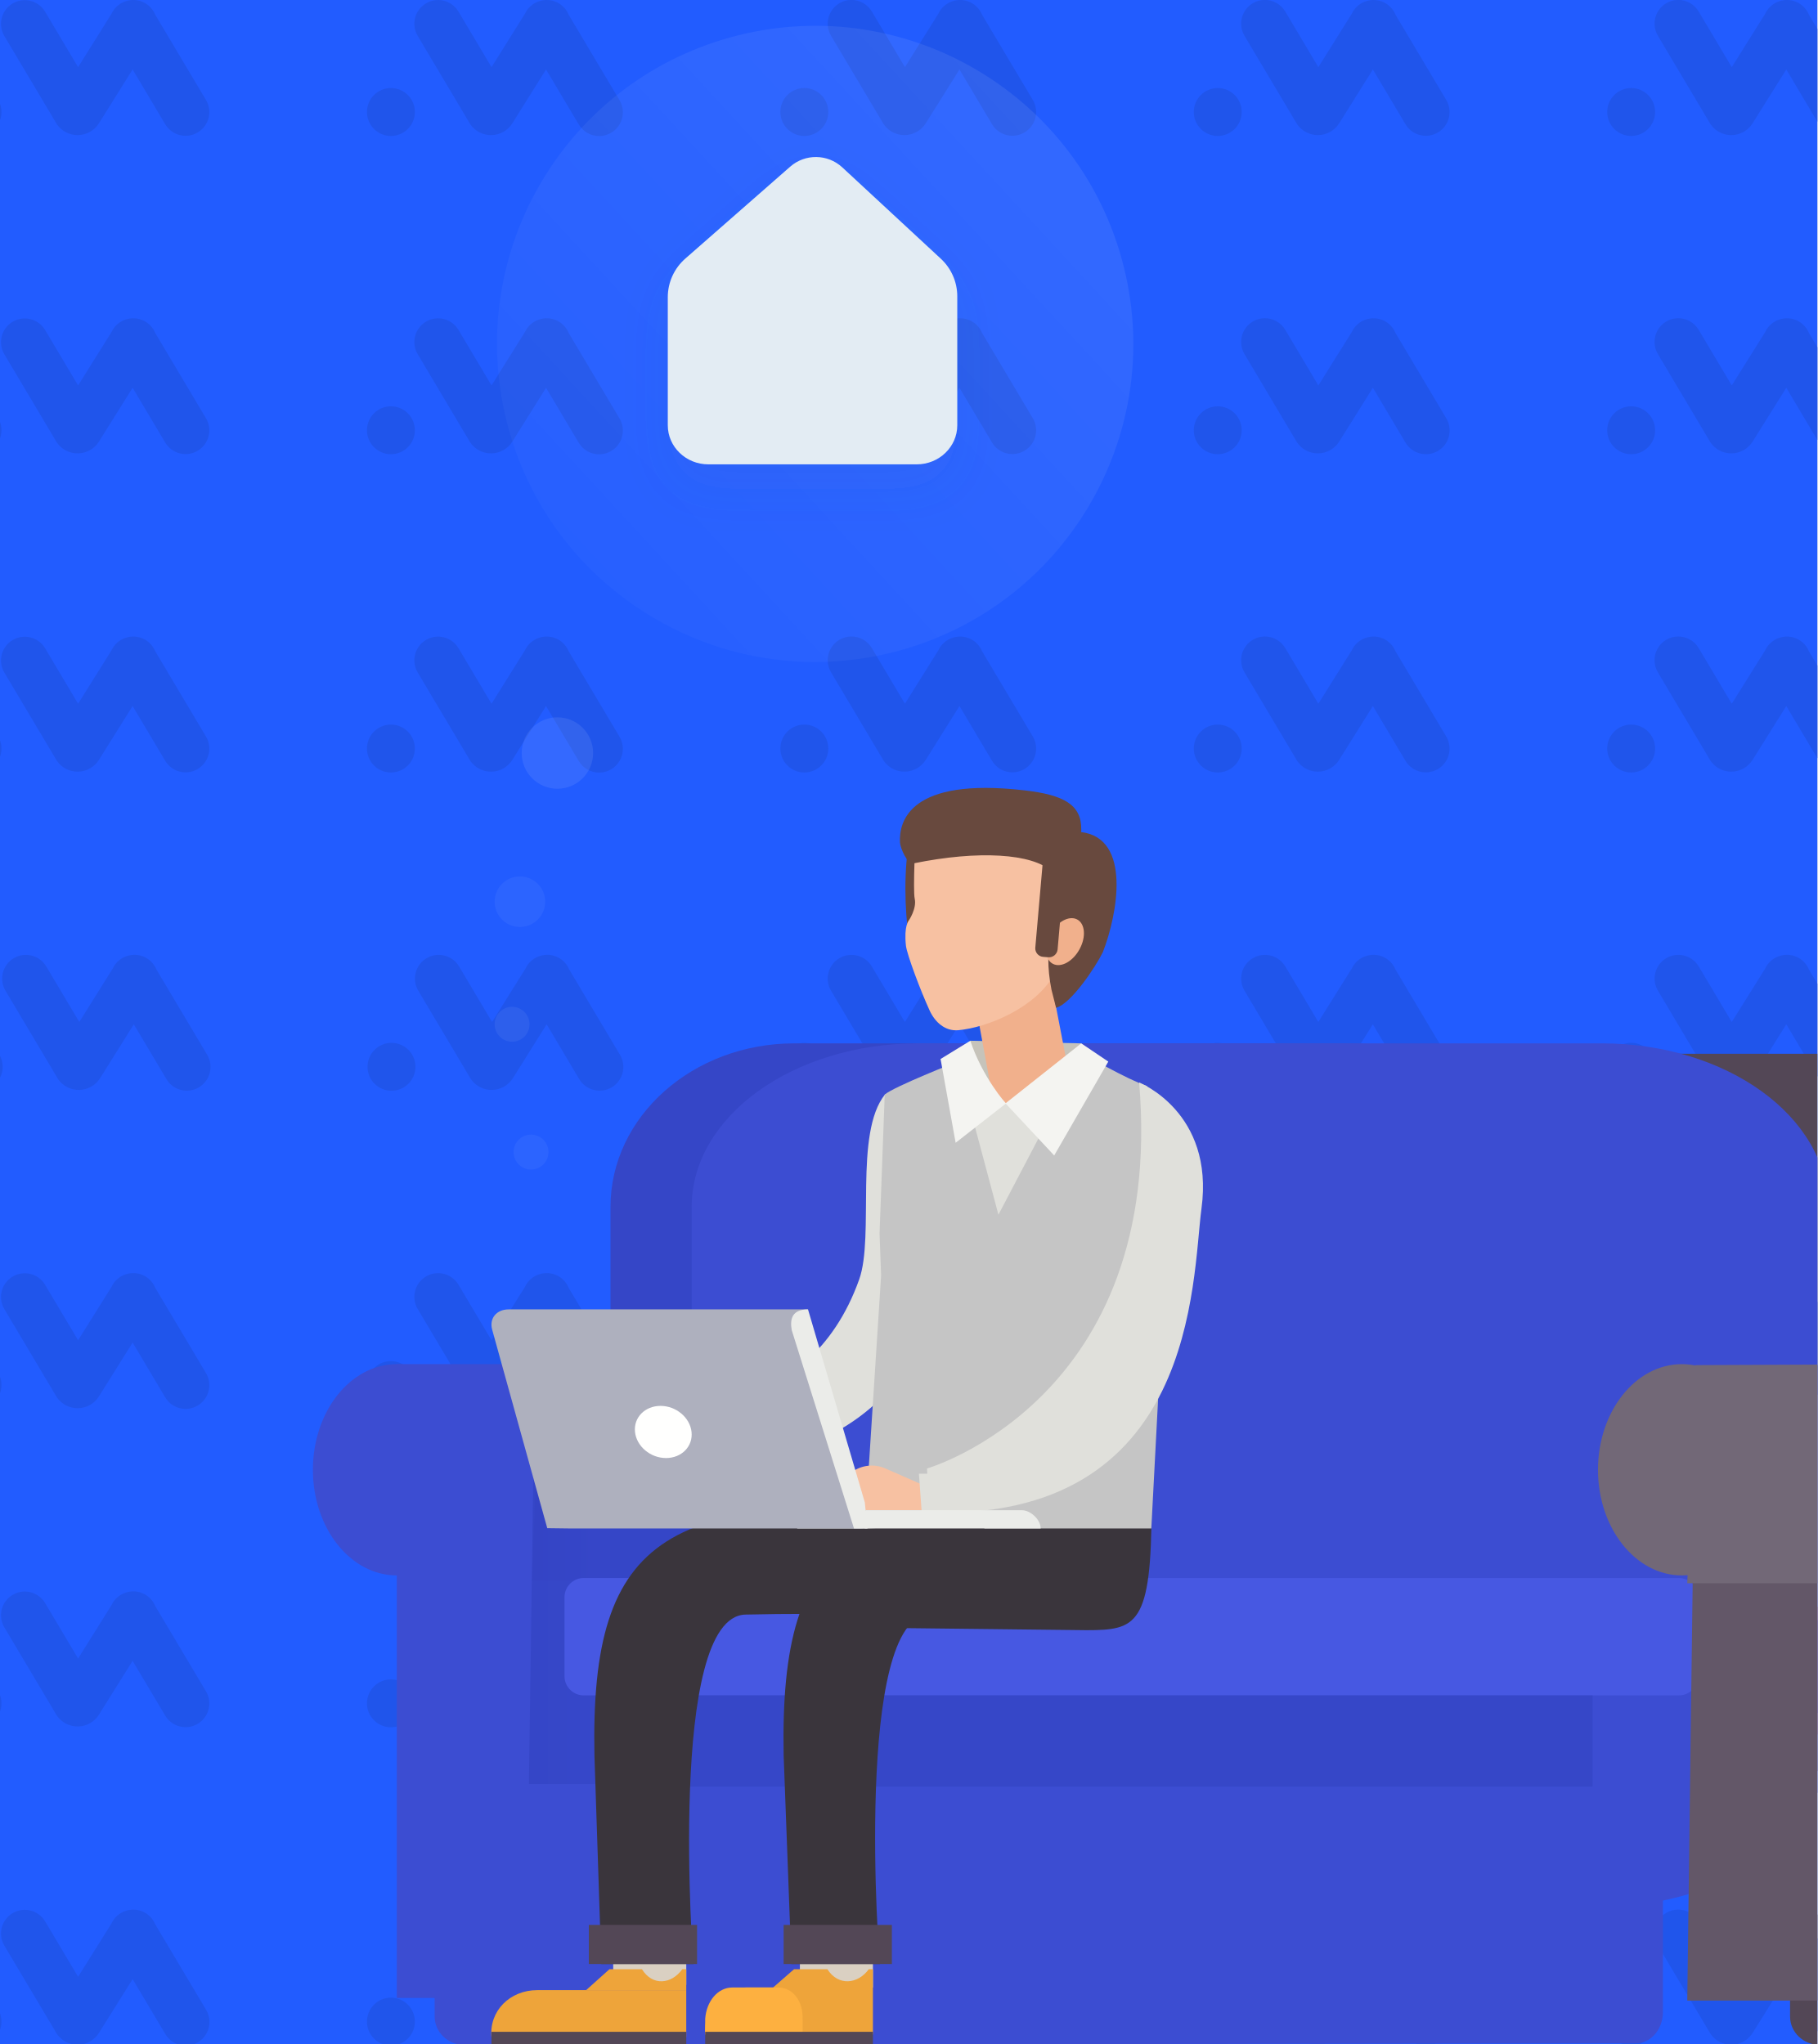
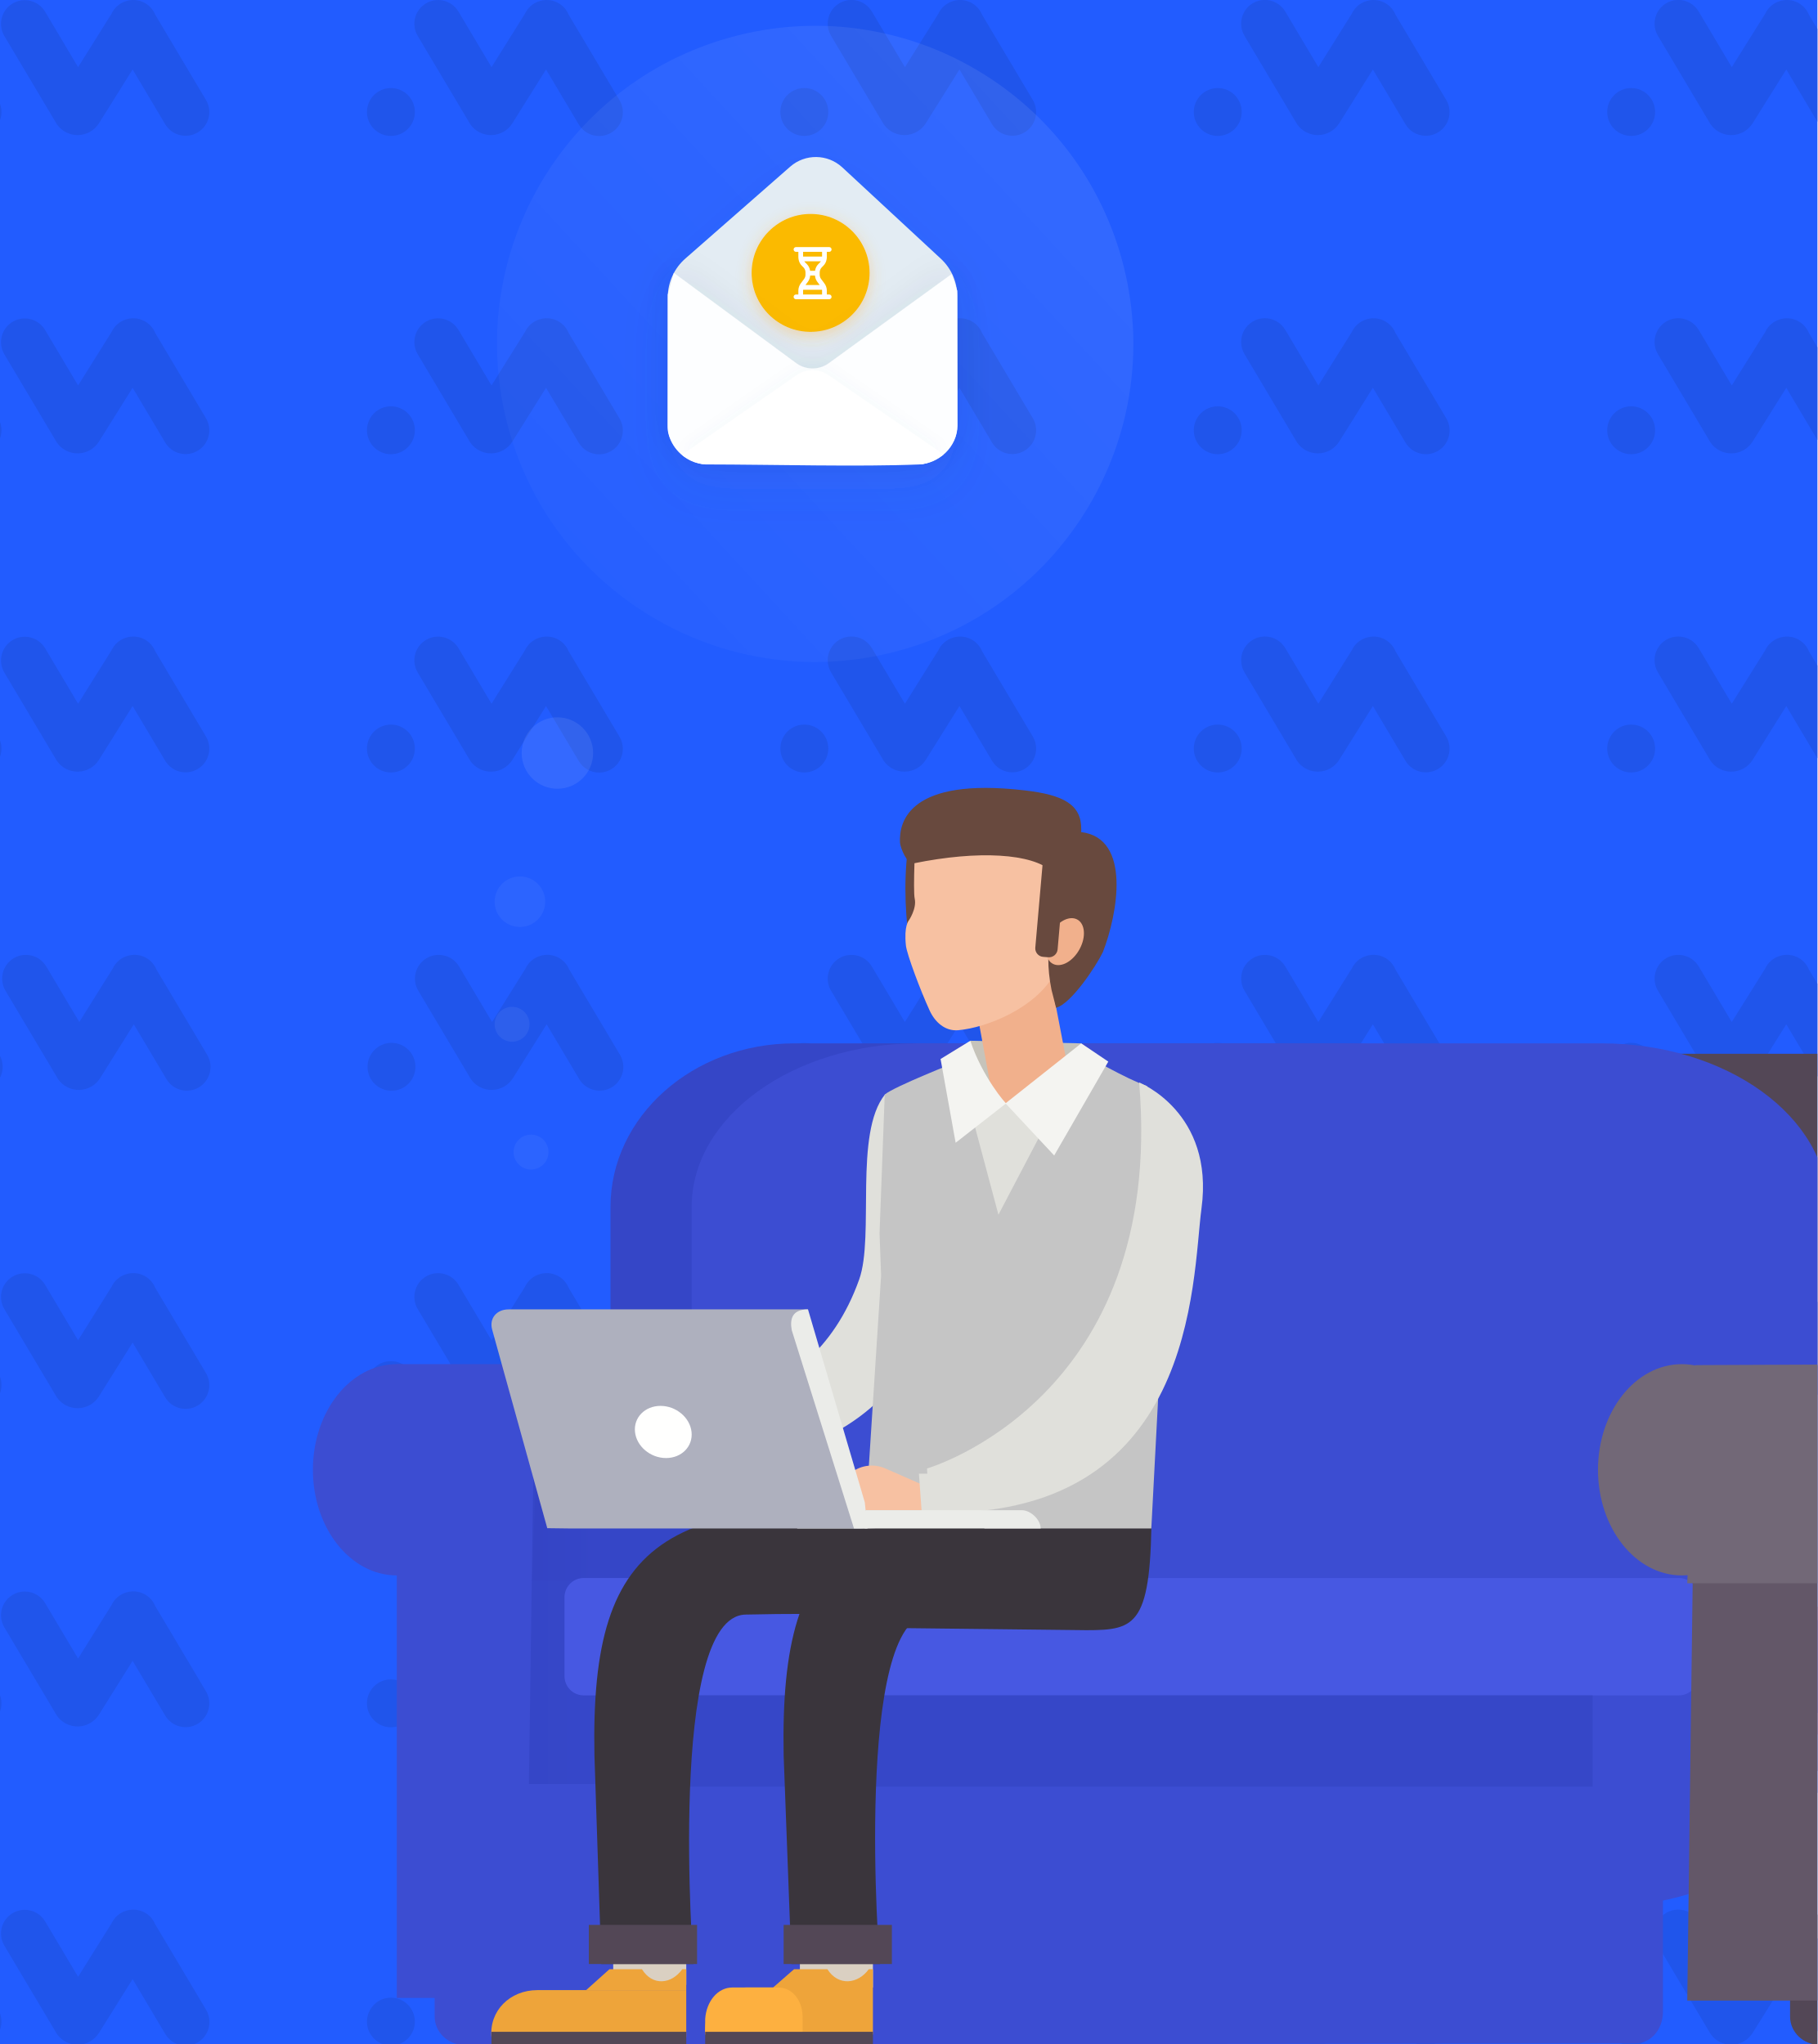
<svg xmlns="http://www.w3.org/2000/svg" xmlns:xlink="http://www.w3.org/1999/xlink" width="960" height="1080">
  <defs>
-     <filter id="A" x="315.251" y="58.461" width="227.916" height="237.387" filterUnits="userSpaceOnUse">
+     <clipPath id="A">
+       <path transform="translate(480.5 1.812)" fill="none" d="M0 0h960v1080H0z" />
+     </clipPath>
+     <linearGradient id="B" x1=".303" y1=".035" x2=".789" y2=".914">
+       <stop offset="0" stop-color="#fff" />
+       <stop offset="1" stop-color="#fff" stop-opacity=".33" />
+     </linearGradient>
+     <linearGradient id="C" y1=".5" x2="1" y2=".5">
+       <stop offset="0" stop-color="#3546c7" />
+       <stop offset="1" stop-color="#3c4dd2" />
+     </linearGradient>
+     <linearGradient id="D" y1=".5" x2="1" y2=".5">
+       <stop offset="0" stop-color="#3444c5" />
+       <stop offset="1" stop-color="#3c4dd2" />
+     </linearGradient>
+     <filter id="E" x="315.25" y="58.461" width="227.916" height="237.387" filterUnits="userSpaceOnUse">
      <feOffset dy="13" />
      <feGaussianBlur stdDeviation="12.5" result="A" />
      <feFlood flood-color="#3a6faf" flood-opacity=".078" />
      <feComposite operator="in" in2="A" />
      <feComposite in="SourceGraphic" />
    </filter>
-     <clipPath id="B">
-       <path transform="translate(480.5 1.812)" fill="none" d="M0 0h960v1080H0z" />
-     </clipPath>
-     <linearGradient id="C" x1=".303" y1=".035" x2=".789" y2=".914">
-       <stop offset="0" stop-color="#fff" />
-       <stop offset="1" stop-color="#fff" stop-opacity=".33" />
-     </linearGradient>
-     <linearGradient id="D" y1=".5" x2="1" y2=".5">
-       <stop offset="0" stop-color="#3546c7" />
-       <stop offset="1" stop-color="#3c4dd2" />
-     </linearGradient>
-     <linearGradient id="E" y1=".5" x2="1" y2=".5">
-       <stop offset="0" stop-color="#3444c5" />
-       <stop offset="1" stop-color="#3c4dd2" />
-     </linearGradient>
-     <clipPath id="F">
-       <g filter="url(#A)">
-         <path d="M0,72.144A27.127,27.127,0,0,1,9.356,51.75L64.76,3.182a20.552,20.552,0,0,1,27.326.369l52.058,48.268a27.094,27.094,0,0,1,8.772,19.867V139.88c0,11.416-9.6,20.671-21.437,20.671H21.437C9.6,160.551,0,151.3,0,139.88Z" transform="translate(0 1.84)" fill="#e3ecf3" />
-       </g>
-     </clipPath>
-     <filter id="G" x="385.054" y="103.052" width="86.289" height="86.289" filterUnits="userSpaceOnUse">
+     <filter id="F" x="385.053" y="103.052" width="86.289" height="86.289" filterUnits="userSpaceOnUse">
      <feOffset dy="2" />
      <feGaussianBlur stdDeviation="4" result="A" />
      <feFlood flood-color="#ffb240" flood-opacity=".404" />
      <feComposite operator="in" in2="A" />
      <feComposite in="SourceGraphic" />
    </filter>
-     <filter id="H" x="327.251" y="116.511" width="203.916" height="151.337" filterUnits="userSpaceOnUse">
+     <filter id="G" x="327.168" y="115.715" width="204.114" height="152.105" filterUnits="userSpaceOnUse">
      <feOffset dy="-3" />
      <feGaussianBlur stdDeviation="8.5" result="A" />
      <feFlood flood-color="#1c3d64" flood-opacity=".07" />
      <feComposite operator="in" in2="A" />
      <feComposite in="SourceGraphic" />
    </filter>
-     <filter id="I" x="342.251" y="182.158" width="173.916" height="70.689" filterUnits="userSpaceOnUse">
+     <filter id="H" x="349.751" y="182.158" width="159.153" height="71.337" filterUnits="userSpaceOnUse">
      <feOffset dy="-3" />
      <feGaussianBlur stdDeviation="3.5" result="A" />
      <feFlood flood-color="#406ca0" flood-opacity=".027" />
      <feComposite operator="in" in2="A" />
      <feComposite in="SourceGraphic" />
    </filter>
-     <path id="J" d="M1169.51 1257.1h-40.372c-8.542 0-15.542-6.738-15.542-14.976v-38.945c0-8.237 7-14.98 15.542-14.98h40.372c8.537 0 15.542 6.742 15.542 14.98v38.945c0 8.238-7 14.98-15.542 14.98" />
+     <path id="I" d="M1169.51 1257.1h-40.372c-8.542 0-15.542-6.738-15.542-14.976v-38.945c0-8.237 7-14.98 15.542-14.98h40.372c8.537 0 15.542 6.742 15.542 14.98v38.945c0 8.238-7 14.98-15.542 14.98" />
  </defs>
  <g transform="translate(-8840 -1546)">
    <path fill="#225cff" d="M8840 1546h960v1080h-960z" />
-     <g clip-path="url(#B)" transform="translate(8359.5 1544.188)">
+     <g clip-path="url(#A)" transform="translate(8359.5 1544.188)">
      <g fill="#2055eb">
        <circle cx="468.613" cy="60.982" r="12.653" />
        <path d="M589.334 54.692L562.467 9.528a12.45 12.45 0 0 0-4.919-5.814h0c-2.867-1.795-6.34-2.35-9.622-1.538l-.663.186-.372.1c-3.3 1.063-6 3.455-7.472 6.6l-17.665 28.23-17.45-29.33c-3.56-5.903-11.217-7.823-17.14-4.3s-7.9 11.17-4.402 17.114l27.792 46.72c2.545 3.646 6.742 5.78 11.187 5.694s8.554-2.387 10.954-6.13l17.86-28.54 17.237 28.976c3.56 5.903 11.217 7.823 17.14 4.3s7.9-11.17 4.402-17.114z" />
        <circle cx="686.996" cy="60.982" r="12.653" />
        <path d="M807.717 54.692L780.852 9.528a12.47 12.47 0 0 0-4.919-5.814h0c-2.866-1.795-6.338-2.35-9.62-1.538l-.663.186-.373.1a12.45 12.45 0 0 0-7.472 6.6l-17.665 28.23-17.45-29.33c-3.54-5.95-11.23-7.903-17.18-4.365s-7.903 11.23-4.365 17.18l27.792 46.72a13.32 13.32 0 0 0 22.142-.434l17.86-28.54 17.238 28.976c2.275 3.877 6.453 6.24 10.948 6.19s8.62-2.503 10.808-6.43 2.107-8.725-.214-12.574z" />
        <circle cx="905.378" cy="60.982" r="12.653" />
        <path d="M1026.1 54.692L999.233 9.528a12.47 12.47 0 0 0-4.919-5.814h0c-2.867-1.795-6.34-2.35-9.623-1.538l-.663.186-.372.1c-3.302 1.063-6.01 3.455-7.474 6.6l-17.667 28.23-17.444-29.33c-2.275-3.877-6.453-6.24-10.948-6.19s-8.62 2.503-10.808 6.43-2.107 8.725.214 12.574l27.792 46.72a13.32 13.32 0 0 0 22.139-.436l17.86-28.54 17.237 28.976c3.565 5.9 11.214 7.803 17.13 4.283s7.888-11.154 4.413-17.098z" />
        <circle cx="1123.761" cy="60.982" r="12.653" />
        <path d="M1244.485 54.692l-26.868-45.164a12.45 12.45 0 0 0-4.918-5.814h0c-2.867-1.795-6.34-2.35-9.622-1.538l-.662.186-.373.1a12.45 12.45 0 0 0-7.473 6.6l-17.665 28.23-17.45-29.33c-2.275-3.877-6.453-6.24-10.948-6.19s-8.62 2.503-10.808 6.43-2.107 8.725.214 12.574l27.792 46.72c2.546 3.646 6.742 5.78 11.187 5.694s8.554-2.387 10.955-6.13l17.858-28.54 17.238 28.976c3.56 5.903 11.217 7.823 17.14 4.3s7.9-11.17 4.402-17.114z" />
        <circle cx="1342.144" cy="60.982" r="12.653" />
        <path d="M1462.864 54.692L1436 9.528c-.993-2.404-2.713-4.437-4.92-5.814h0a12.48 12.48 0 0 0-9.621-1.538l-.663.186-.372.1a12.44 12.44 0 0 0-7.472 6.6l-17.667 28.23-17.448-29.33c-2.275-3.877-6.453-6.24-10.948-6.19s-8.62 2.503-10.808 6.43-2.107 8.725.214 12.574l27.794 46.72a13.32 13.32 0 0 0 22.141-.436l17.86-28.54 17.236 28.976c2.275 3.877 6.453 6.24 10.948 6.19s8.62-2.503 10.808-6.43 2.107-8.725-.214-12.574z" />
        <circle cx="468.613" cy="229.148" r="12.653" />
        <path d="M589.334 222.86l-26.867-45.164a12.45 12.45 0 0 0-4.919-5.814h0c-2.867-1.795-6.34-2.35-9.622-1.538l-.663.186-.372.11a12.46 12.46 0 0 0-7.472 6.6l-17.665 28.23-17.45-29.33c-3.56-5.903-11.217-7.823-17.14-4.3s-7.9 11.17-4.402 17.114l27.792 46.72c2.546 3.645 6.742 5.78 11.187 5.692s8.554-2.386 10.954-6.128l17.86-28.54 17.237 28.976c3.56 5.903 11.217 7.823 17.14 4.3s7.9-11.17 4.402-17.114z" />
        <circle cx="686.996" cy="229.148" r="12.653" />
        <path d="M807.717 222.86l-26.865-45.164a12.47 12.47 0 0 0-4.919-5.814h0c-2.866-1.795-6.338-2.35-9.62-1.538l-.663.186-.373.11a12.46 12.46 0 0 0-7.472 6.6l-17.665 28.23-17.45-29.33c-3.54-5.95-11.23-7.903-17.18-4.365s-7.903 11.23-4.365 17.18l27.792 46.72c2.545 3.645 6.74 5.78 11.186 5.693s8.554-2.386 10.954-6.13l17.86-28.54 17.238 28.976c2.275 3.877 6.453 6.24 10.948 6.19s8.62-2.503 10.808-6.43 2.107-8.725-.214-12.574z" />
        <circle cx="905.378" cy="229.148" r="12.653" />
        <path d="M1026.1 222.86l-26.867-45.164a12.47 12.47 0 0 0-4.919-5.814h0c-2.867-1.795-6.34-2.35-9.623-1.538l-.663.186-.372.11a12.46 12.46 0 0 0-7.472 6.6l-17.667 28.23-17.446-29.33c-2.275-3.877-6.453-6.24-10.948-6.19s-8.62 2.503-10.808 6.43-2.107 8.725.214 12.574l27.792 46.72c2.546 3.644 6.74 5.78 11.186 5.69s8.553-2.386 10.953-6.127l17.86-28.54 17.237 28.976c3.565 5.9 11.214 7.803 17.13 4.283s7.888-11.154 4.413-17.098z" />
        <circle cx="1123.761" cy="229.148" r="12.653" />
        <path d="M1244.485 222.86l-26.868-45.164a12.45 12.45 0 0 0-4.918-5.814h0c-2.867-1.795-6.34-2.35-9.622-1.538l-.662.186-.373.11a12.46 12.46 0 0 0-7.473 6.6l-17.665 28.23-17.45-29.33c-2.275-3.877-6.453-6.24-10.948-6.19s-8.62 2.503-10.808 6.43-2.107 8.725.214 12.574l27.792 46.72a13.33 13.33 0 0 0 22.142-.436l17.858-28.54 17.238 28.976c3.538 5.95 11.23 7.903 17.18 4.365s7.903-11.23 4.365-17.18z" />
        <circle cx="1342.144" cy="229.148" r="12.653" />
        <path d="M1462.864 222.86l-26.866-45.164c-.993-2.404-2.713-4.437-4.92-5.814h0a12.48 12.48 0 0 0-9.621-1.538l-.663.186-.372.11c-3.3 1.064-6.01 3.456-7.472 6.6l-17.667 28.23-17.447-29.33c-2.275-3.877-6.453-6.24-10.948-6.19s-8.62 2.503-10.808 6.43-2.107 8.725.214 12.574l27.794 46.72c2.546 3.645 6.742 5.78 11.187 5.693s8.554-2.386 10.954-6.13l17.86-28.54 17.236 28.976c2.275 3.877 6.453 6.24 10.948 6.19s8.62-2.503 10.808-6.43 2.107-8.725-.214-12.574z" />
        <circle cx="468.613" cy="397.316" r="12.653" />
        <path d="M589.334 391.026l-26.867-45.164a12.45 12.45 0 0 0-4.919-5.814h0c-2.867-1.794-6.34-2.35-9.622-1.538l-.663.187-.372.11a12.46 12.46 0 0 0-7.472 6.6l-17.665 28.23-17.45-29.33c-3.56-5.903-11.217-7.823-17.14-4.3s-7.9 11.17-4.402 17.114l27.792 46.72c2.546 3.645 6.742 5.78 11.187 5.693s8.554-2.387 10.954-6.13l17.86-28.54 17.237 28.977c3.56 5.903 11.217 7.823 17.14 4.3s7.9-11.17 4.402-17.114z" />
        <circle cx="686.996" cy="397.316" r="12.653" />
        <path d="M807.717 391.026l-26.865-45.164a12.47 12.47 0 0 0-4.919-5.814h0c-2.867-1.794-6.338-2.35-9.62-1.538l-.663.187-.373.11a12.46 12.46 0 0 0-7.472 6.6l-17.665 28.23-17.45-29.33c-3.54-5.95-11.23-7.903-17.18-4.365s-7.903 11.23-4.365 17.18l27.792 46.72a13.32 13.32 0 0 0 22.14-.437l17.86-28.54 17.238 28.977c2.275 3.877 6.453 6.24 10.948 6.19s8.62-2.503 10.808-6.43 2.107-8.725-.214-12.574z" />
        <circle cx="905.378" cy="397.316" r="12.653" />
        <path d="M1026.1 391.026l-26.867-45.164a12.47 12.47 0 0 0-4.919-5.814h0a12.5 12.5 0 0 0-9.623-1.538l-.663.187-.372.11a12.46 12.46 0 0 0-7.472 6.6l-17.667 28.23-17.446-29.33c-2.275-3.877-6.453-6.24-10.948-6.19s-8.62 2.503-10.808 6.43-2.107 8.725.214 12.574l27.792 46.72c2.545 3.645 6.74 5.78 11.186 5.692s8.553-2.387 10.953-6.13l17.86-28.54 17.237 28.977c3.565 5.9 11.214 7.803 17.13 4.283s7.888-11.154 4.413-17.098z" />
        <circle cx="1123.761" cy="397.316" r="12.653" />
        <path d="M1244.485 391.026l-26.868-45.164a12.45 12.45 0 0 0-4.918-5.814h0c-2.867-1.794-6.34-2.35-9.622-1.538l-.662.187-.373.11a12.46 12.46 0 0 0-7.473 6.6l-17.665 28.23-17.45-29.33c-2.275-3.877-6.453-6.24-10.948-6.19s-8.62 2.503-10.808 6.43-2.107 8.725.214 12.574l27.792 46.72c2.546 3.645 6.742 5.78 11.188 5.692s8.554-2.387 10.954-6.13l17.858-28.54 17.238 28.977c3.56 5.903 11.217 7.823 17.14 4.3s7.9-11.17 4.402-17.114z" />
        <circle cx="1342.144" cy="397.316" r="12.653" />
        <path d="M1462.864 391.026l-26.866-45.164c-.993-2.404-2.713-4.437-4.92-5.814h0a12.49 12.49 0 0 0-9.621-1.538l-.663.187-.372.11c-3.3 1.064-6.01 3.456-7.472 6.6l-17.667 28.23-17.447-29.33c-2.275-3.877-6.453-6.24-10.948-6.19s-8.62 2.503-10.808 6.43-2.107 8.725.214 12.574l27.794 46.72c2.545 3.646 6.742 5.782 11.187 5.694s8.554-2.387 10.954-6.13l17.86-28.54 17.236 28.977c2.275 3.877 6.453 6.24 10.948 6.19s8.62-2.503 10.808-6.43 2.107-8.725-.214-12.574z" />
        <circle cx="905.346" cy="565.482" r="12.653" />
        <path d="M1026.068 559.19L999.2 514.028c-.993-2.404-2.713-4.437-4.92-5.815h0a12.49 12.49 0 0 0-9.623-1.538l-.663.187-.372.11a12.46 12.46 0 0 0-7.472 6.6l-17.667 28.23-17.447-29.33c-3.54-5.95-11.23-7.902-17.18-4.363s-7.902 11.23-4.363 17.18l27.792 46.72c2.545 3.645 6.74 5.78 11.186 5.692s8.553-2.387 10.953-6.13l17.86-28.54 17.237 28.977c3.553 5.917 11.222 7.848 17.153 4.32s7.895-11.19 4.39-17.135z" />
        <circle cx="687.298" cy="565.482" r="12.653" />
        <path d="M808.02 559.19l-26.867-45.163c-.993-2.404-2.713-4.437-4.92-5.815h0a12.49 12.49 0 0 0-9.623-1.538l-.663.187-.372.11a12.46 12.46 0 0 0-7.472 6.6l-17.667 28.23L723 512.47c-3.54-5.95-11.23-7.902-17.18-4.363s-7.902 11.23-4.363 17.18l27.792 46.72c2.545 3.645 6.74 5.78 11.186 5.692s8.553-2.387 10.953-6.13l17.86-28.54 17.237 28.977c3.553 5.917 11.222 7.848 17.153 4.32s7.895-11.19 4.39-17.135z" />
        <circle cx="469.249" cy="565.482" r="12.653" />
        <path d="M589.97 559.19l-26.867-45.163c-.993-2.404-2.713-4.437-4.92-5.815h0a12.49 12.49 0 0 0-9.623-1.538l-.663.187-.372.11a12.46 12.46 0 0 0-7.472 6.6l-17.667 28.23-17.447-29.33c-3.54-5.95-11.23-7.902-17.18-4.363s-7.902 11.23-4.363 17.18l27.792 46.72c2.545 3.645 6.74 5.78 11.186 5.692s8.553-2.387 10.953-6.13l17.86-28.54 17.237 28.977c3.553 5.917 11.222 7.848 17.153 4.32s7.895-11.19 4.39-17.135z" />
        <circle cx="1123.745" cy="565.482" r="12.653" />
        <path d="M1244.47 559.19l-26.868-45.163a12.45 12.45 0 0 0-4.918-5.815h0a12.49 12.49 0 0 0-9.622-1.538l-.662.187-.373.11a12.46 12.46 0 0 0-7.473 6.6l-17.665 28.23-17.448-29.33c-3.54-5.95-11.23-7.902-17.18-4.363s-7.902 11.23-4.363 17.18l27.792 46.72c2.546 3.645 6.742 5.78 11.188 5.692s8.554-2.387 10.954-6.13l17.858-28.54 17.238 28.977c3.54 5.95 11.23 7.902 17.18 4.363s7.902-11.23 4.363-17.18z" />
        <circle cx="1342.144" cy="565.482" r="12.653" />
        <path d="M1462.864 559.19l-26.866-45.163a12.47 12.47 0 0 0-4.919-5.815h0c-2.866-1.794-6.338-2.35-9.62-1.538l-.663.187-.372.11c-3.3 1.064-6.01 3.456-7.472 6.6l-17.667 28.23-17.447-29.33c-3.54-5.95-11.23-7.902-17.18-4.363s-7.902 11.23-4.363 17.18l27.794 46.72c2.545 3.646 6.742 5.782 11.187 5.694s8.554-2.387 10.954-6.13l17.86-28.54 17.236 28.977c3.54 5.95 11.23 7.902 17.18 4.363s7.902-11.23 4.363-17.18z" />
        <circle cx="468.613" cy="733.649" r="12.653" />
        <path d="M589.334 727.36l-26.867-45.164a12.45 12.45 0 0 0-4.919-5.814h0c-2.867-1.795-6.34-2.35-9.622-1.538l-.663.187-.372.11c-3.302 1.063-6 3.455-7.472 6.6l-17.665 28.23-17.45-29.332c-3.56-5.903-11.217-7.823-17.14-4.3s-7.9 11.17-4.402 17.114l27.792 46.72c2.545 3.646 6.74 5.782 11.187 5.694s8.554-2.387 10.954-6.13l17.86-28.54 17.237 28.976c3.56 5.903 11.217 7.823 17.14 4.3s7.9-11.17 4.402-17.114z" />
        <circle cx="686.996" cy="733.649" r="12.653" />
        <path d="M807.717 727.36l-26.865-45.164a12.47 12.47 0 0 0-4.919-5.814h0c-2.866-1.795-6.338-2.35-9.62-1.538l-.663.187-.373.11c-3.3 1.063-6 3.455-7.472 6.6l-17.665 28.23-17.45-29.332c-3.54-5.95-11.23-7.903-17.18-4.364s-7.903 11.23-4.365 17.18l27.792 46.72a13.32 13.32 0 0 0 22.14-.436l17.86-28.54 17.238 28.976c3.54 5.95 11.23 7.902 17.18 4.364s7.902-11.23 4.363-17.178z" />
        <circle cx="905.378" cy="733.649" r="12.653" />
        <path d="M1026.1 727.36l-26.867-45.164a12.47 12.47 0 0 0-4.919-5.814h0c-2.867-1.795-6.34-2.35-9.623-1.538l-.663.187-.372.11c-3.302 1.063-6 3.455-7.472 6.6l-17.667 28.23-17.447-29.33c-2.275-3.877-6.453-6.24-10.948-6.19s-8.62 2.503-10.808 6.43-2.107 8.725.214 12.574l27.792 46.72a13.32 13.32 0 0 0 22.139-.436l17.86-28.54 17.237 28.976c3.565 5.9 11.214 7.803 17.13 4.283s7.888-11.154 4.413-17.098z" />
        <circle cx="1123.761" cy="733.649" r="12.653" />
        <path d="M1244.485 727.36l-26.868-45.164a12.45 12.45 0 0 0-4.918-5.814h0c-2.867-1.795-6.34-2.35-9.622-1.538l-.662.187-.373.11c-3.302 1.063-6.01 3.455-7.473 6.6l-17.665 28.23-17.448-29.33c-2.275-3.877-6.453-6.24-10.948-6.19s-8.62 2.503-10.808 6.43-2.107 8.725.214 12.574l27.792 46.72c2.546 3.646 6.742 5.78 11.187 5.694s8.554-2.387 10.955-6.13l17.858-28.54 17.238 28.976c3.56 5.903 11.217 7.823 17.14 4.3s7.9-11.17 4.402-17.114z" />
        <circle cx="1342.144" cy="733.649" r="12.653" />
        <path d="M1462.864 727.36l-26.866-45.164c-.993-2.404-2.713-4.437-4.92-5.814h0a12.48 12.48 0 0 0-9.621-1.538l-.663.187-.372.11a12.44 12.44 0 0 0-7.472 6.6l-17.667 28.23-17.447-29.33c-2.275-3.877-6.453-6.24-10.948-6.19s-8.62 2.503-10.808 6.43-2.107 8.725.214 12.574l27.794 46.72a13.32 13.32 0 0 0 22.141-.436l17.86-28.54 17.236 28.976c2.275 3.877 6.453 6.24 10.948 6.19s8.62-2.503 10.808-6.43 2.107-8.725-.214-12.574z" />
        <circle cx="468.613" cy="901.815" r="12.653" />
        <path d="M589.334 895.525l-26.867-45.164a12.45 12.45 0 0 0-4.919-5.814h0c-2.867-1.795-6.34-2.35-9.622-1.538l-.663.186-.372.11a12.46 12.46 0 0 0-7.472 6.6l-17.665 28.23-17.45-29.333c-3.56-5.903-11.217-7.823-17.14-4.3s-7.9 11.17-4.402 17.114l27.792 46.72c2.545 3.646 6.74 5.782 11.187 5.694s8.554-2.387 10.954-6.13l17.86-28.54 17.237 28.976c3.56 5.903 11.217 7.823 17.14 4.3s7.9-11.17 4.402-17.114z" />
        <circle cx="686.996" cy="901.815" r="12.653" />
        <path d="M807.717 895.525l-26.865-45.164a12.47 12.47 0 0 0-4.919-5.814h0c-2.866-1.795-6.338-2.35-9.62-1.538l-.663.186-.373.11a12.46 12.46 0 0 0-7.472 6.6l-17.665 28.23-17.45-29.333c-3.54-5.95-11.23-7.903-17.18-4.364s-7.903 11.23-4.365 17.18l27.792 46.72a13.32 13.32 0 0 0 22.14-.436l17.86-28.54 17.238 28.976c2.275 3.877 6.453 6.24 10.948 6.19s8.62-2.503 10.808-6.43 2.107-8.725-.214-12.574z" />
        <circle cx="905.378" cy="901.815" r="12.653" />
        <path d="M1026.1 895.525l-26.867-45.164a12.47 12.47 0 0 0-4.919-5.814h0c-2.867-1.795-6.34-2.35-9.623-1.538l-.663.186-.372.11a12.46 12.46 0 0 0-7.472 6.6l-17.667 28.23-17.447-29.33c-3.54-5.95-11.23-7.902-17.178-4.364s-7.902 11.23-4.364 17.18l27.792 46.72a13.32 13.32 0 0 0 22.139-.436l17.86-28.54 17.237 28.976c3.565 5.9 11.214 7.803 17.13 4.283s7.888-11.154 4.413-17.098z" />
        <circle cx="1123.761" cy="901.815" r="12.653" />
        <path d="M1244.485 895.525l-26.868-45.164a12.45 12.45 0 0 0-4.918-5.814h0c-2.867-1.795-6.34-2.35-9.622-1.538l-.662.186-.373.11a12.46 12.46 0 0 0-7.473 6.6l-17.665 28.23-17.448-29.33c-3.54-5.95-11.23-7.902-17.178-4.364s-7.902 11.23-4.364 17.18l27.792 46.72c2.546 3.646 6.742 5.78 11.187 5.694s8.554-2.387 10.955-6.13l17.858-28.54 17.238 28.976c3.56 5.903 11.217 7.823 17.14 4.3s7.9-11.17 4.402-17.114z" />
        <circle cx="1342.144" cy="901.815" r="12.653" />
        <path d="M1462.864 895.525l-26.866-45.164c-.993-2.404-2.713-4.437-4.92-5.814h0a12.48 12.48 0 0 0-9.621-1.538l-.663.186-.372.11c-3.3 1.064-6.01 3.456-7.472 6.6l-17.667 28.23-17.447-29.33c-3.54-5.95-11.23-7.902-17.178-4.363s-7.902 11.23-4.363 17.178l27.794 46.72a13.32 13.32 0 0 0 22.141-.436l17.86-28.54 17.236 28.976c2.275 3.877 6.453 6.24 10.948 6.19s8.62-2.503 10.808-6.43 2.107-8.725-.214-12.574z" />
        <circle cx="468.613" cy="1069.981" r="12.653" />
        <path d="M589.334 1063.692l-26.867-45.164a12.45 12.45 0 0 0-4.919-5.814h0a12.49 12.49 0 0 0-9.622-1.537l-.663.186-.372.11a12.46 12.46 0 0 0-7.472 6.6l-17.665 28.23-17.448-29.33c-3.56-5.903-11.217-7.823-17.14-4.3s-7.9 11.17-4.402 17.114l27.792 46.72c2.546 3.645 6.742 5.78 11.187 5.692s8.554-2.386 10.954-6.128l17.86-28.54 17.237 28.976c2.275 3.877 6.453 6.24 10.948 6.19s8.62-2.503 10.808-6.43 2.107-8.725-.214-12.574z" />
        <circle cx="686.996" cy="1069.981" r="12.653" />
        <path d="M807.717 1063.692l-26.865-45.164a12.47 12.47 0 0 0-4.919-5.814h0a12.49 12.49 0 0 0-9.621-1.537l-.663.186-.373.11a12.46 12.46 0 0 0-7.472 6.6l-17.665 28.23-17.447-29.33c-3.54-5.95-11.23-7.903-17.18-4.364s-7.903 11.23-4.365 17.18l27.792 46.72c2.545 3.645 6.74 5.78 11.186 5.693s8.554-2.386 10.954-6.13l17.86-28.54 17.238 28.976c2.275 3.877 6.453 6.24 10.948 6.19s8.62-2.503 10.808-6.43 2.107-8.725-.214-12.574z" />
        <circle cx="905.378" cy="1069.981" r="12.653" />
        <path d="M1026.1 1063.692l-26.867-45.164a12.47 12.47 0 0 0-4.919-5.814h0a12.49 12.49 0 0 0-9.623-1.537l-.663.186-.372.11a12.46 12.46 0 0 0-7.472 6.6l-17.667 28.23-17.447-29.33c-2.275-3.877-6.453-6.24-10.948-6.19s-8.62 2.503-10.808 6.43-2.107 8.725.214 12.574l27.792 46.72c2.546 3.645 6.74 5.78 11.186 5.692s8.553-2.386 10.953-6.128l17.86-28.54 17.237 28.976c3.565 5.9 11.214 7.803 17.13 4.283s7.888-11.154 4.413-17.098z" />
        <circle cx="1123.761" cy="1069.981" r="12.653" />
        <path d="M1244.485 1063.692l-26.868-45.164a12.45 12.45 0 0 0-4.918-5.814h0a12.49 12.49 0 0 0-9.622-1.537l-.662.186-.373.11a12.46 12.46 0 0 0-7.473 6.6l-17.665 28.23-17.448-29.33c-2.275-3.877-6.453-6.24-10.948-6.19s-8.62 2.503-10.808 6.43-2.107 8.725.214 12.574l27.792 46.72a13.33 13.33 0 0 0 22.142-.436l17.858-28.54 17.238 28.976c3.56 5.903 11.217 7.823 17.14 4.3s7.9-11.17 4.402-17.114z" />
        <circle cx="1342.144" cy="1069.981" r="12.653" />
        <path d="M1462.864 1063.692L1436 1018.528c-.993-2.404-2.713-4.437-4.92-5.814h0c-2.867-1.794-6.338-2.35-9.62-1.537l-.663.186-.372.11c-3.3 1.064-6.01 3.456-7.472 6.6l-17.667 28.23-17.447-29.33c-2.275-3.877-6.453-6.24-10.948-6.19s-8.62 2.503-10.808 6.43-2.107 8.725.214 12.574l27.793 46.72c2.545 3.646 6.742 5.78 11.187 5.694s8.554-2.387 10.954-6.13l17.86-28.54 17.236 28.976c2.275 3.877 6.453 6.24 10.948 6.19s8.62-2.503 10.808-6.43 2.107-8.725-.214-12.574z" />
      </g>
      <g transform="translate(-403.5 -174.83)">
-         <circle cx="168.041" cy="168.041" r="168.041" transform="matrix(.241922 .970296 -.970296 .241922 1437 154.643)" opacity=".077" fill="url(#C)" />
+         <circle cx="168.041" cy="168.041" r="168.041" transform="matrix(.241922 .970296 -.970296 .241922 1437 154.643)" opacity=".077" fill="url(#B)" />
        <g fill="#3c4dd2">
-           <use xlink:href="#J" />
+           <use xlink:href="#I" />
          <path d="M1093.6 1232.3V897.426h185.785c22.125 0 40.015 17.223 40.015 38.586v257.7c0 21.363-17.9 38.586-40.015 38.586z" />
        </g>
-         <path d="M1162.187 1203.36l4.335-304.58 118.158-1.353c19.1 0 34.7 15.07 34.7 33.49v238.953c0 18.42-15.606 33.492-34.7 33.492z" fill="url(#D)" />
-         <path d="M1285.3 1011.806h-120.265l4.256-113.874 116.01-.506c18.757 0 34.08 5.633 34.08 12.52v89.34c0 6.887-15.322 12.52-34.08 12.52" fill="url(#E)" />
+         <path d="M1162.187 1203.36l4.335-304.58 118.158-1.353c19.1 0 34.7 15.07 34.7 33.49v238.953c0 18.42-15.606 33.492-34.7 33.492z" fill="url(#C)" />
+         <path d="M1285.3 1011.806h-120.265l4.256-113.874 116.01-.506c18.757 0 34.08 5.633 34.08 12.52v89.34c0 6.887-15.322 12.52-34.08 12.52" fill="url(#D)" />
        <path d="M1663.664 1036.612H1436.72c-15.775 0-28.725-12.486-28.725-27.756V925.18c0-15.265 12.95-27.753 28.725-27.753h226.944c15.776 0 28.725 12.488 28.725 27.753v83.677c0 15.267-12.95 27.756-28.725 27.756" fill="#c5473d" />
        <path d="M1883.74 1093.114h-458.413c-14.254 0-25.906-11.253-25.906-25.005v-17.52c0-13.748 11.652-25 25.906-25h458.413c14.224 0 25.875 11.252 25.875 25v17.52c0 13.752-11.652 25-25.875 25" fill="#da5240" />
        <path d="M1452.287 1025.588h0c-16.515 0-30-13.24-30-29.418v-61.054c0-16.18 13.48-29.42 30-29.42s30.023 13.242 30.023 29.42v61.053c0 16.18-13.512 29.418-30.027 29.418" fill="#e15e4b" />
        <path d="M1848.188 1112.406h-245.826c-44.986 0-81.466-32.155-81.466-71.825V805.264c0-39.67 36.48-71.83 81.466-71.83h245.826c44.986 0 81.435 32.158 81.435 71.83v235.317c0 39.67-36.45 71.826-81.435 71.826" fill="#534756" />
        <path d="M1596.676 1184.067h-293.043c-53.66 0-97.143-38.71-97.143-86.455V814.374c0-47.746 43.482-86.45 97.143-86.45h293.043c53.66 0 97.143 38.705 97.143 86.45v283.238c0 47.746-43.482 86.454-97.143 86.454" fill="#3546c7" />
        <path d="M1729.944 1184.067H1369.01c-66.093 0-119.648-38.71-119.648-86.455V814.374c0-47.746 53.555-86.45 119.648-86.45h360.933c66.093 0 119.648 38.705 119.648 86.45v283.238c0 47.746-53.555 86.454-119.648 86.454" fill="#3c4dd2" />
        <path d="M1319.57 1257.1h-40.372c-8.542 0-15.542-6.738-15.542-14.976v-38.945c0-8.237 7-14.98 15.542-14.98h40.372c8.537 0 15.542 6.742 15.542 14.98v38.945c0 8.238-7 14.98-15.542 14.98" fill="#b53c36" />
        <path d="M1161.675 1257.105l.668-137.808h585.783c8.033 0 14.29 7.53 14.29 16.5v103.986c0 8.975-6.26 16.5-14.29 16.5z" fill="#3c4dd2" />
        <path d="M1770.64 1072.442H1192.55c-5.587.11-10.213-4.313-10.356-9.9v-42.214c.142-5.586 4.77-10.01 10.356-9.9h578.088c5.587-.11 10.214 4.314 10.356 9.9v42.214c-.142 5.586-4.77 10.01-10.356 9.9" fill="#4758e2" />
        <path d="M1207.92 1225.408h38.586v-26.183h-38.586v26.183" fill="#dad0c2" />
        <path d="M1246.505 1252.97h-102.897c-1.228-13.705 9.603-24.805 24.295-24.805h78.6v24.805" fill="#eea43a" />
        <path d="M1143.61 1257.104h102.9v-6.9h-102.9v6.9" fill="#534756" />
        <path d="M1205.928 1217.14h17.182c5.565 9.044 15.648 7.91 21.274 0h2.12v11.025h-52.877z" fill="#eea43a" />
        <path d="M1306.528 1226.787h38.586v-27.562h-38.586v27.562" fill="#dad0c2" />
        <path fill="#3647c8" d="M1237.93 1072.442h487.33v48.233h-487.33z" />
        <path d="M1256.51 1251.592c-1.073-13.7 8.276-24.805 21.437-24.805h14.44l11.04-9.647h17.644c5.714 9.04 16.082 7.9 21.856 0h2.187v34.452z" fill="#eea43a" />
        <path d="M1256.51 1251.592h51.448v-8.268c.326-9.293-5.183-16.537-12.862-16.537H1270.8c-7.607 0-13.64 7.244-14.29 16.537v8.268" fill="#fdb040" />
        <path d="M1256.51 1257.104h88.605v-6.9h-88.605v6.9" fill="#534756" />
        <g fill="#3a353c">
          <path d="M1392.54 976.75c-155.85-13.84-196.864 9.9-194.532 127.448l3.638 110.188h48.6s-13.93-183.7 27.583-184.642c90.643-2.038 131.6 5.313 131.6 5.313l-16.89-58.307" />
          <path d="M1457.838 1037.99l-119.87-1.36 12.644-66.165 141.7 1.678c0 63.28-7.786 65.847-34.475 65.847" />
          <path d="M1485.168 977.355c-149.915-14.445-189.368 9.304-187.214 126.783l4.13 110.246h46.8c-.593 0-13.993-183.71 26.155-184.662 86.975-2.017 101.57 2.386 101.867 2.756l8.26-55.123" />
        </g>
        <path d="M1337.866 852.64c8.155-22.982-2.9-77.188 13.638-97.74 0 0 35.617 9.062 33.532 61.208-1.526 38.65-8.684 139.552-151.393 134.908l.187-30.475s76.77 8.834 104.036-67.902z" fill="#e0e0db" />
        <path d="M1455.156 754.226v-26.29l-58.623-1.392-1.4 28.94z" fill="#c6c3ba" />
        <path d="M1447.573 738.42c5.073 27.7-35.543 38.13-40.616 10.434l-10.395-56.418 39.682-12.747 11.33 58.73" fill="#f1b08c" />
        <path d="M1465.16 749.1l-3.876 231.93-89.017.46 11.658-239.785 27.688 17.514 25.642 1.353 27.9-11.473" fill="#e0e0db" />
        <path d="M1404.048 984.245a66.43 66.43 0 0 1-4.226-9.741q-1.05 4-2.214 7.846l-56.78 1.895 8.612-133.616-.83-22.267 2.738-73.376c4.706-4.14 38.448-17.417 38.448-17.417l21.615 80.9 44.592-85.034s23.594 13.68 33.925 17.045l10.957 67.5-8.712 166.265z" fill="#c5c5c5" />
        <g fill="#f4f4f1">
          <path d="M1415.14 759.623l40.015-31.7 14.29 9.647-28.582 49.6-25.724-27.557" />
          <path d="M1380.842 736.192l7.962 44.26 26.7-20.844c0 .54-12.6-13.9-18.945-33.063z" />
        </g>
        <path d="M1373.697 962.197l-22.12-9.7c-5.748-2.515-12.398-1.795-17.474 1.893l-27.576 20.21h67.168v-12.4z" fill="#f7c1a2" />
        <path d="M1265.08 921.185l-25.282-8.6-36.165 24.593h62.877l4.29.212-5.72-16.205" fill="#d98567" />
        <g fill="#e0e0db">
          <path d="M1369.41 955.306l1.694 23.427h9.74v-23.427h-11.433" />
          <path d="M1373.697 952.555s126.223-36.404 112.04-203.96c0 0 39.82 15.62 32.93 66.62-5.06 37.794-2.11 165.186-143.976 160.644l-.993-23.303" />
        </g>
        <path d="M1305.1 984.246h128.62c0-4.6-5.232-9.647-10-9.647H1305.1z" fill="#ebece9" />
        <path d="M1338.524 984.245H1184.72l-11.634-.146-29.1-104.88c-1.648-5.93 2.26-10.73 8.703-10.73h158.08s-4.122 4.8-2.473 10.73l26.077 94.3c1.65 5.927 10.6 10.73 4.153 10.73" fill="#aeb0be" />
        <path d="M1310.815 868.487h0c-8.246 0-9.712 4.9-8.576 11.025l32.87 104.734h7.146l-1.43-13.78" fill="#ebece9" />
        <path d="M1249.3 933.257c.815 7.612-5.233 13.78-13.475 13.78s-15.575-6.17-16.39-13.78 5.233-13.78 13.475-13.78 15.574 6.17 16.39 13.78" fill="#fffffe" />
        <path d="M1137.892 953.238c0 30.825-19.83 55.812-44.282 55.812-24.487 0-44.323-24.987-44.323-55.812s19.836-55.812 44.323-55.812c24.452 0 44.282 24.987 44.282 55.812" fill="#3c4dd2" />
        <g fill="#534756">
          <path d="M1297.953 1214.384h57.165v-20.67h-57.165zm-102.896 0h57.165v-20.67h-57.165z" />
        </g>
        <path d="M1364.264 673.875s.764 2.83 3.574-8.806c3.763-15.612 7.398-51.465 14.76-52.836 2.047-.38 16.313-3.028 9.073-6.87-12.066-6.4-26.76 10.004-27.307 14.685-2.875 16.294-2.692 36.126-.1 53.828" fill="#68493e" />
        <path d="M1367.648 618.016s-1.454 28.97-.464 33.457c1.176 5.3-3.186 11.628-3.186 11.628s-2.568 2.843-1.454 13.16c.526 4.735 7.734 23.914 12.56 34.39 2.815 6.1 8.167 10.94 15.066 10.33 15.035-1.334 41.144-11.67 51.075-30.195 14.91-27.866.526-67.345.526-67.345s-46.033-24.41-74.123-5.425" fill="#f7c1a2" />
        <path d="M1366.55 632.836c34.58-7.077 62.75-5.15 72.885 4.134 1.523 1.12 3.5 3.11 2.858 4.134-.376 23.6-7.75 33.954-2.858 58.486l2.425 9.54c7.966-2.084 21.084-21.892 24.728-29.44 7.736-19.9 15.22-60.134-11.433-63.392-.344-.59.244-.507 0-1.378.182-13.106-9.28-18.32-30.01-20.672-60.658-7.055-66.317 16.378-65.74 27.562.196 2.988 3.964 11.822 7.146 11.025z" fill="#68493e" />
        <path d="M1438.8 670.308c-3.467 6.506-2.832 13.512 1.478 15.65 4.282 2.14 10.583-1.4 14.05-7.91 3.497-6.506 2.834-13.513-1.448-15.65-4.313-2.14-10.613 1.403-14.08 7.91" fill="#f1b08c" />
        <path d="M1437.66 682.43l-2.532-.2a4.5 4.5 0 0 1-4.251-4.779l3.907-44.694c.3-2.483 2.51-4.28 5-4.04l2.532.2a4.54 4.54 0 0 1 4.251 4.776l-3.907 44.7c-.29 2.482-2.513 4.276-5 4.038" fill="#68493e" />
        <path d="M1885.523 1257.1h-40.39c-8.572 0-15.55-6.738-15.55-14.976v-38.945c0-8.237 6.977-14.98 15.55-14.98h40.39c8.54 0 15.518 6.742 15.518 14.98v38.945c0 8.238-6.977 14.98-15.518 14.98" fill="#534756" />
        <path d="M1897.74 1233.677h-122.462l4.335-334.766 118.127-1.485c19.1 0 34.74 16.564 34.74 36.81v262.633c0 20.245-15.637 36.81-34.74 36.81" fill="#635768" />
        <g fill="#726877">
          <path d="M1897.74 1013.184h-122.462l4.335-115.246 118.127-.512c19.1 0 34.74 5.7 34.74 12.67v90.417c0 6.97-15.637 12.67-34.74 12.67" />
          <path d="M1816.723 953.238c0 30.825-19.825 55.812-44.3 55.812s-44.305-24.987-44.305-55.812 19.825-55.812 44.3-55.812 44.3 24.987 44.3 55.812m135.772 0c0 30.825-19.825 55.812-44.3 55.812-24.448 0-44.305-24.987-44.305-55.812s19.857-55.812 44.3-55.812c24.477 0 44.3 24.987 44.3 55.812" />
        </g>
-         <g transform="translate(1145.287 259.603)">
-           <g transform="translate(91.464)">
-             <g transform="translate(-352.75 -82.96)" filter="url(#A)">
-               <path d="M0,72.144A27.127,27.127,0,0,1,9.356,51.75L64.76,3.182a20.552,20.552,0,0,1,27.326.369l52.058,48.268a27.094,27.094,0,0,1,8.772,19.867V139.88c0,11.416-9.6,20.671-21.437,20.671H21.437C9.6,160.551,0,151.3,0,139.88Z" transform="translate(352.75 84.8)" fill="#e3ecf3" />
-             </g>
-             <g clip-path="url(#F)">
-               <g transform="translate(-352.75 -82.96)" filter="url(#G)">
-                 <circle cx="428.195" cy="144.195" r="31.145" fill="#fbba00" />
-               </g>
-               <g transform="translate(-352.75 -82.96)" filter="url(#H)">
-                 <path d="M0,0,68.13,47.107a14.723,14.723,0,0,0,16.656,0L152.916,0V86.556a14.043,14.043,0,0,1-14.291,13.781H14.291A14.043,14.043,0,0,1,0,86.556Z" transform="translate(352.75 145.01)" fill="#fdfeff" />
-               </g>
-               <g transform="translate(-352.75 -82.96)" filter="url(#I)">
-                 <path d="M68.13,1.589a14.723,14.723,0,0,1,16.656,0L152.916,48.7H0Z" transform="translate(352.75 196.65)" fill="#fff" />
-               </g>
-               <path d="M85.26 72.65h-1.253v-2.088c-.004-.716-.13-1.427-.375-2.1l-.045-.106c-.203-.553-.484-1.075-.833-1.55L81 64.468c-.487-.652-.75-1.443-.752-2.256v-1.268c.003-.996.398-1.95 1.1-2.657l.823-.823a6.2 6.2 0 0 0 1.749-3.556c0-.017.01-.032.01-.05v-.017c.044-.267.07-.536.08-.806V50.1h1.253c.692 0 1.253-.56 1.253-1.253s-.56-1.253-1.253-1.253H67.72c-.692 0-1.253.56-1.253 1.253s.56 1.253 1.253 1.253h1.255v2.935c.01.27.035.54.08.806v.017c0 .018.01.032.01.05a6.2 6.2 0 0 0 1.749 3.556l.823.823c.702.706 1.097 1.66 1.1 2.657v1.265c-.004.814-.27 1.605-.76 2.256l-1.75 2.34a6.24 6.24 0 0 0-.832 1.55l-.045.1a6.27 6.27 0 0 0-.375 2.1v2.088H67.72c-.692 0-1.253.56-1.253 1.253s.56 1.253 1.253 1.253h17.54c.692 0 1.253-.56 1.253-1.253s-.56-1.253-1.253-1.253zM71.476 52.605V50.1H81.5v2.505zm1.1 3.087a3.72 3.72 0 0 1-.472-.581h8.772a3.72 3.72 0 0 1-.472.581l-.823.823c-.98.97-1.607 2.24-1.785 3.607h-2.612c-.177-1.367-.804-2.635-1.78-3.607zm1.406 10.276a6.31 6.31 0 0 0 1.238-3.34h2.534c.083 1.21.514 2.37 1.24 3.34l1.253 1.67H72.73zm7.516 6.682H71.476v-2.088a3.7 3.7 0 0 1 .034-.417h9.954a3.7 3.7 0 0 1 .034.417z" fill="#fff" />
-             </g>
-           </g>
-           <g fill="#fff">
-             <circle cx="33.155" cy="314.924" r="18.864" opacity=".083" />
-             <circle cx="13.352" cy="393.475" r="13.352" opacity=".05" />
-             <circle cx="9.218" cy="458.245" r="9.218" opacity=".06" />
-             <circle cx="19.222" cy="525.77" r="9.218" opacity=".05" />
-           </g>
+         <g fill="#fff">
+           <circle cx="1178.442" cy="574.527" r="18.864" opacity=".083" />
+           <circle cx="1158.639" cy="653.078" r="13.352" opacity=".05" />
+           <circle cx="1154.505" cy="717.848" r="9.218" opacity=".06" />
+           <circle cx="1164.509" cy="785.373" r="9.218" opacity=".05" />
+         </g>
+         <g transform="translate(1236.75 259.603)">
+           <g transform="translate(-352.75 -82.96)" filter="url(#E)">
+             <path d="M0,72.144A27.127,27.127,0,0,1,9.356,51.75L64.76,3.182a20.552,20.552,0,0,1,27.326.369l52.058,48.268a27.094,27.094,0,0,1,8.772,19.867V139.88c0,11.416-9.6,20.671-21.437,20.671H21.437C9.6,160.551,0,151.3,0,139.88Z" transform="translate(352.75 84.8)" fill="#e3ecf3" />
+           </g>
+           <g transform="translate(-352.75 -82.96)" filter="url(#F)">
+             <circle cx="428.195" cy="144.195" r="31.145" fill="#fbba00" />
+           </g>
+           <g transform="translate(-352.75 -82.96)" filter="url(#G)">
+             <path d="M3.2-.8l64.929,47.9a14.723,14.723,0,0,0,16.656,0L150.034-.262l2.881,8.875.117,71.206c0,11.213-10.354,20.3-20.144,20.489H20.76C8.048,100.457-.082,88.535-.082,80.924L0,10.655Z" transform="translate(352.75 145.01)" fill="#fdfeff" />
+           </g>
+           <g transform="translate(-352.75 -82.96)" filter="url(#H)">
+             <path d="M68.13,1.589a14.723,14.723,0,0,1,16.656,0l60.869,41.946s-7.626,5.222-12.96,5.222c-31.427,1.3-76.407.039-112.749-.01-6.18-.4-12.444-4.988-12.444-4.988Z" transform="translate(352.75 196.65)" fill="#fff" />
+           </g>
+           <path d="M85.26 72.65h-1.253v-2.088c-.004-.716-.13-1.427-.375-2.1l-.045-.106c-.203-.553-.484-1.075-.833-1.55L81 64.468c-.487-.652-.75-1.443-.752-2.256v-1.268c.003-.996.398-1.95 1.1-2.657l.823-.823a6.2 6.2 0 0 0 1.749-3.556c0-.017.01-.032.01-.05v-.017c.044-.267.07-.536.08-.806V50.1h1.253c.692 0 1.253-.56 1.253-1.253s-.56-1.253-1.253-1.253H67.72c-.692 0-1.253.56-1.253 1.253s.56 1.253 1.253 1.253h1.255v2.935c.01.27.035.54.08.806v.017c0 .018.01.032.01.05a6.2 6.2 0 0 0 1.749 3.556l.823.823c.702.706 1.097 1.66 1.1 2.657v1.265c-.004.814-.27 1.605-.76 2.256l-1.75 2.34a6.24 6.24 0 0 0-.832 1.55l-.045.1a6.27 6.27 0 0 0-.375 2.1v2.088H67.72c-.692 0-1.253.56-1.253 1.253s.56 1.253 1.253 1.253h17.54c.692 0 1.253-.56 1.253-1.253s-.56-1.253-1.253-1.253zM71.476 52.605V50.1H81.5v2.505zm1.1 3.087a3.72 3.72 0 0 1-.472-.581h8.772a3.72 3.72 0 0 1-.472.581l-.823.823c-.98.97-1.607 2.24-1.785 3.607h-2.612c-.177-1.367-.804-2.635-1.78-3.607zm1.406 10.276a6.31 6.31 0 0 0 1.238-3.34h2.534c.083 1.21.514 2.37 1.24 3.34l1.253 1.67H72.73zm7.516 6.682H71.476v-2.088a3.7 3.7 0 0 1 .034-.417h9.954a3.7 3.7 0 0 1 .034.417z" fill="#fff" />
        </g>
      </g>
    </g>
  </g>
</svg>
